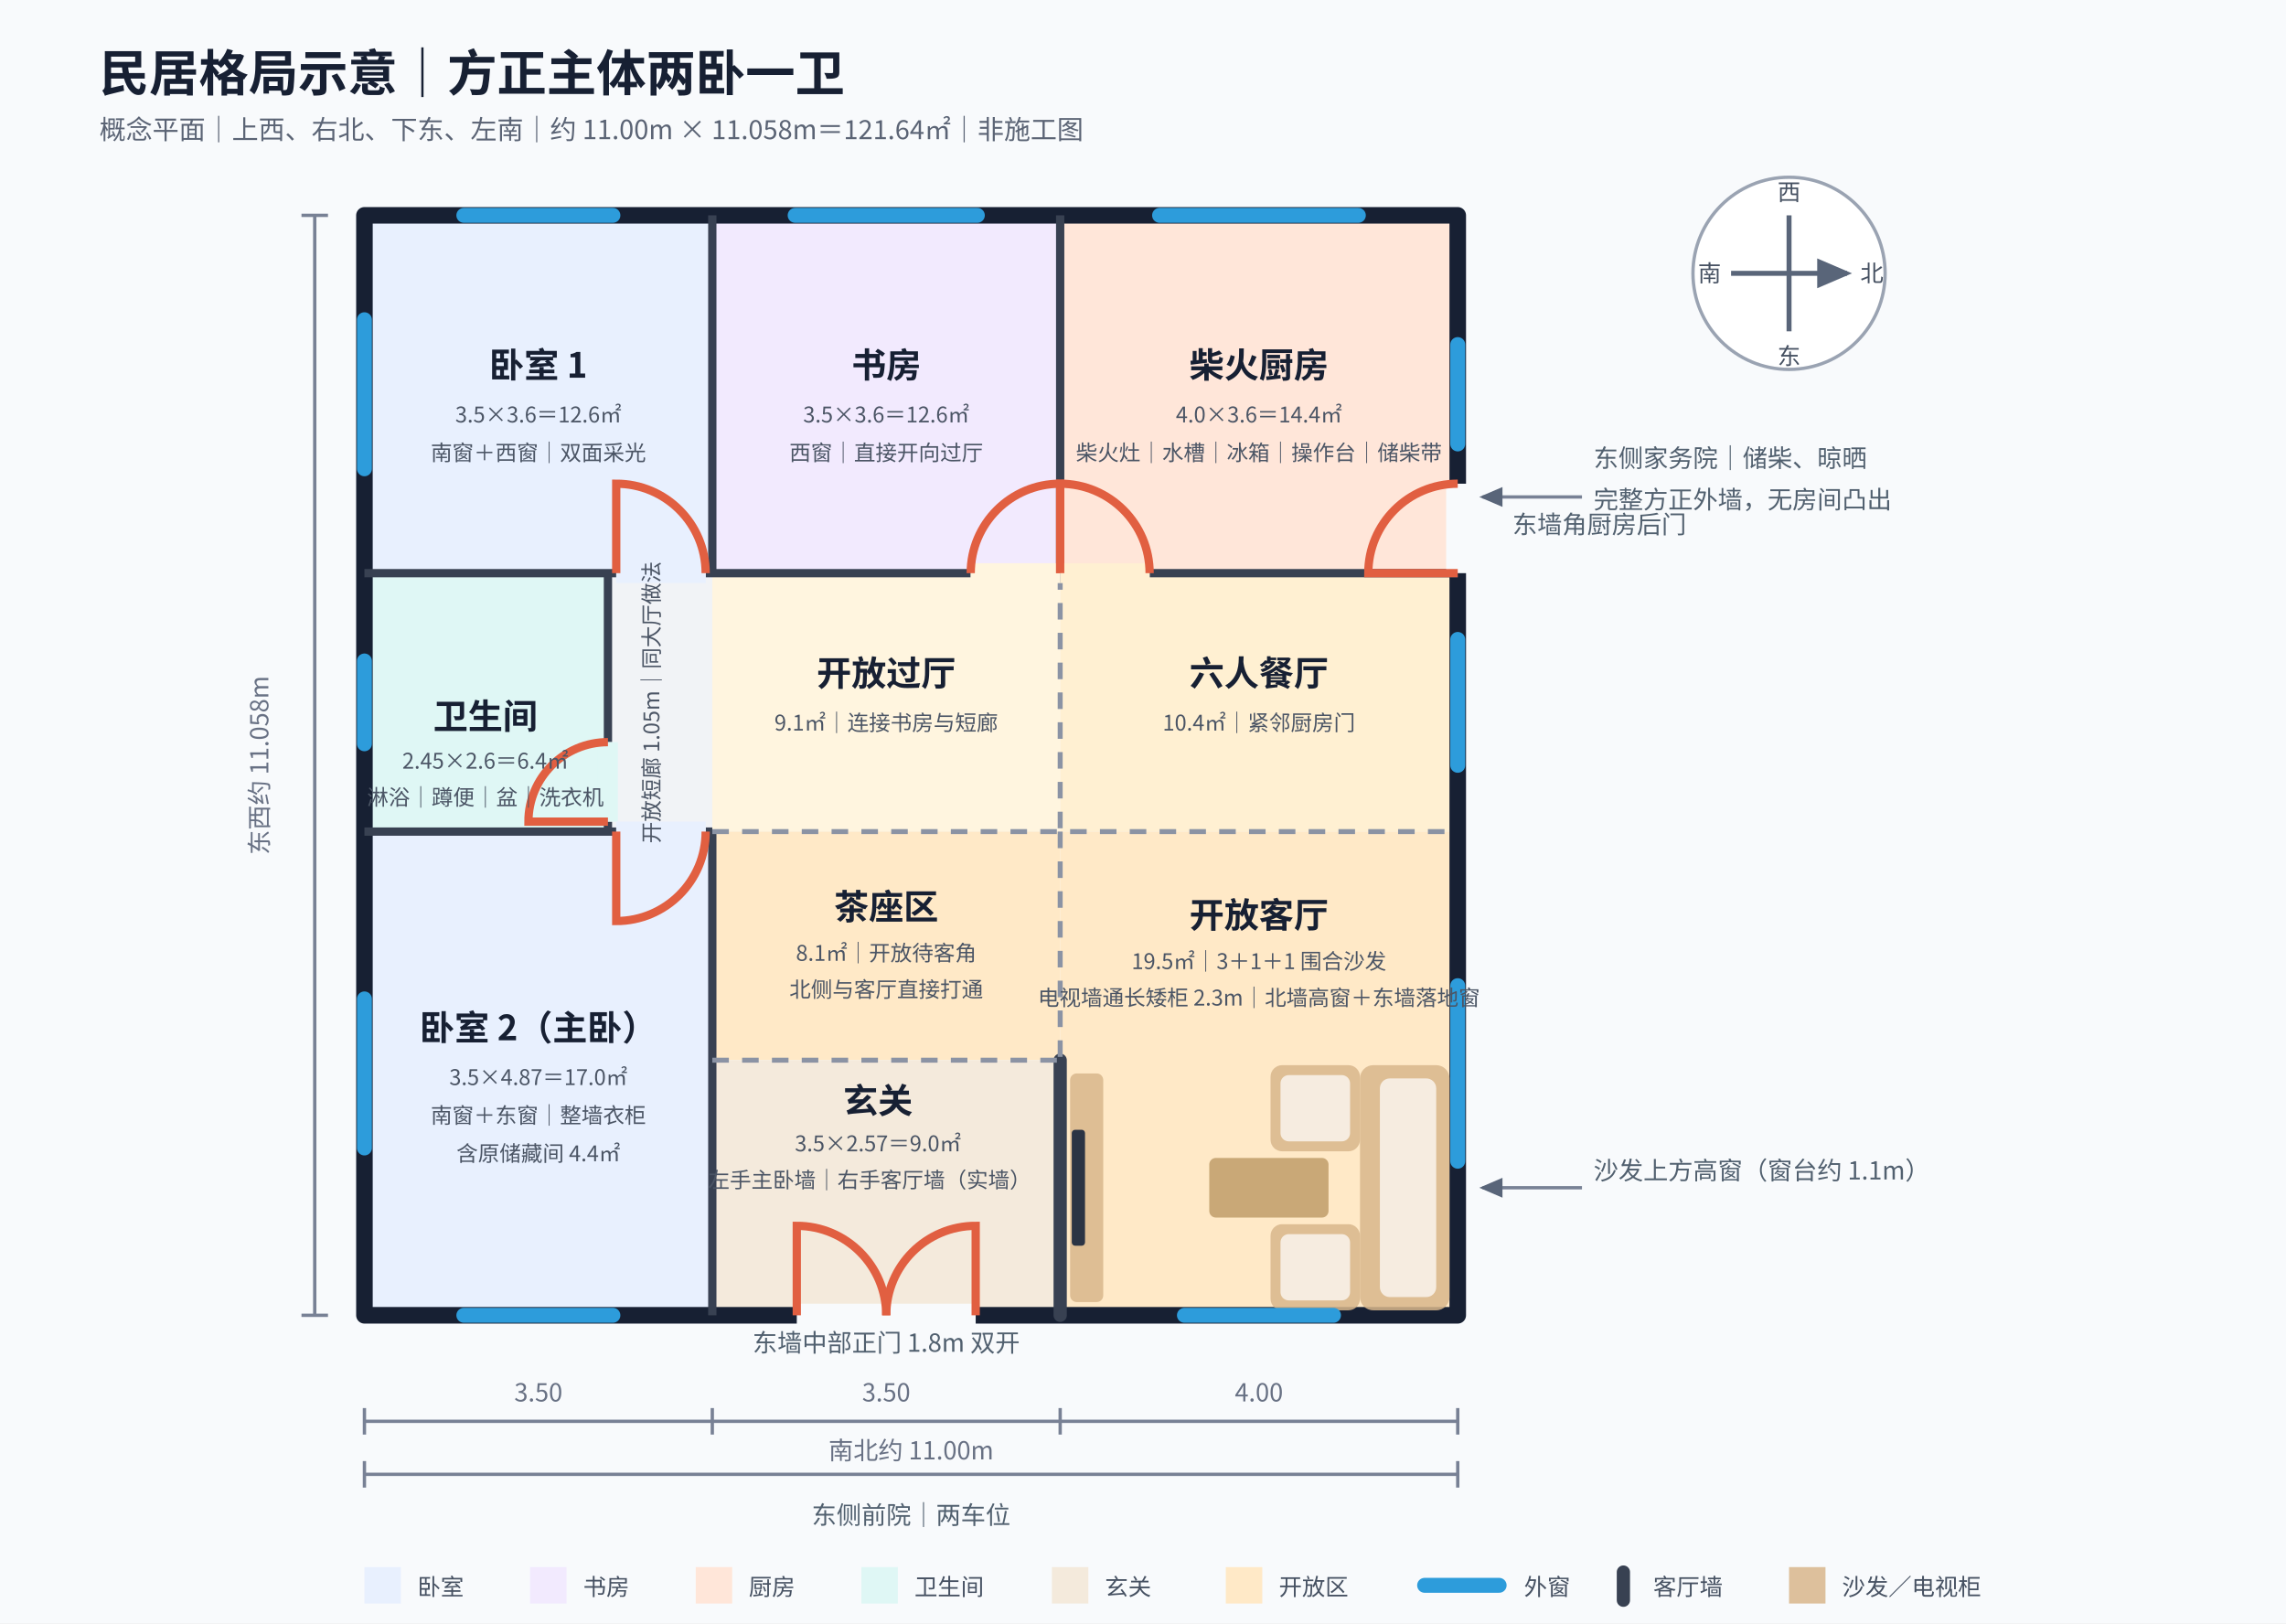
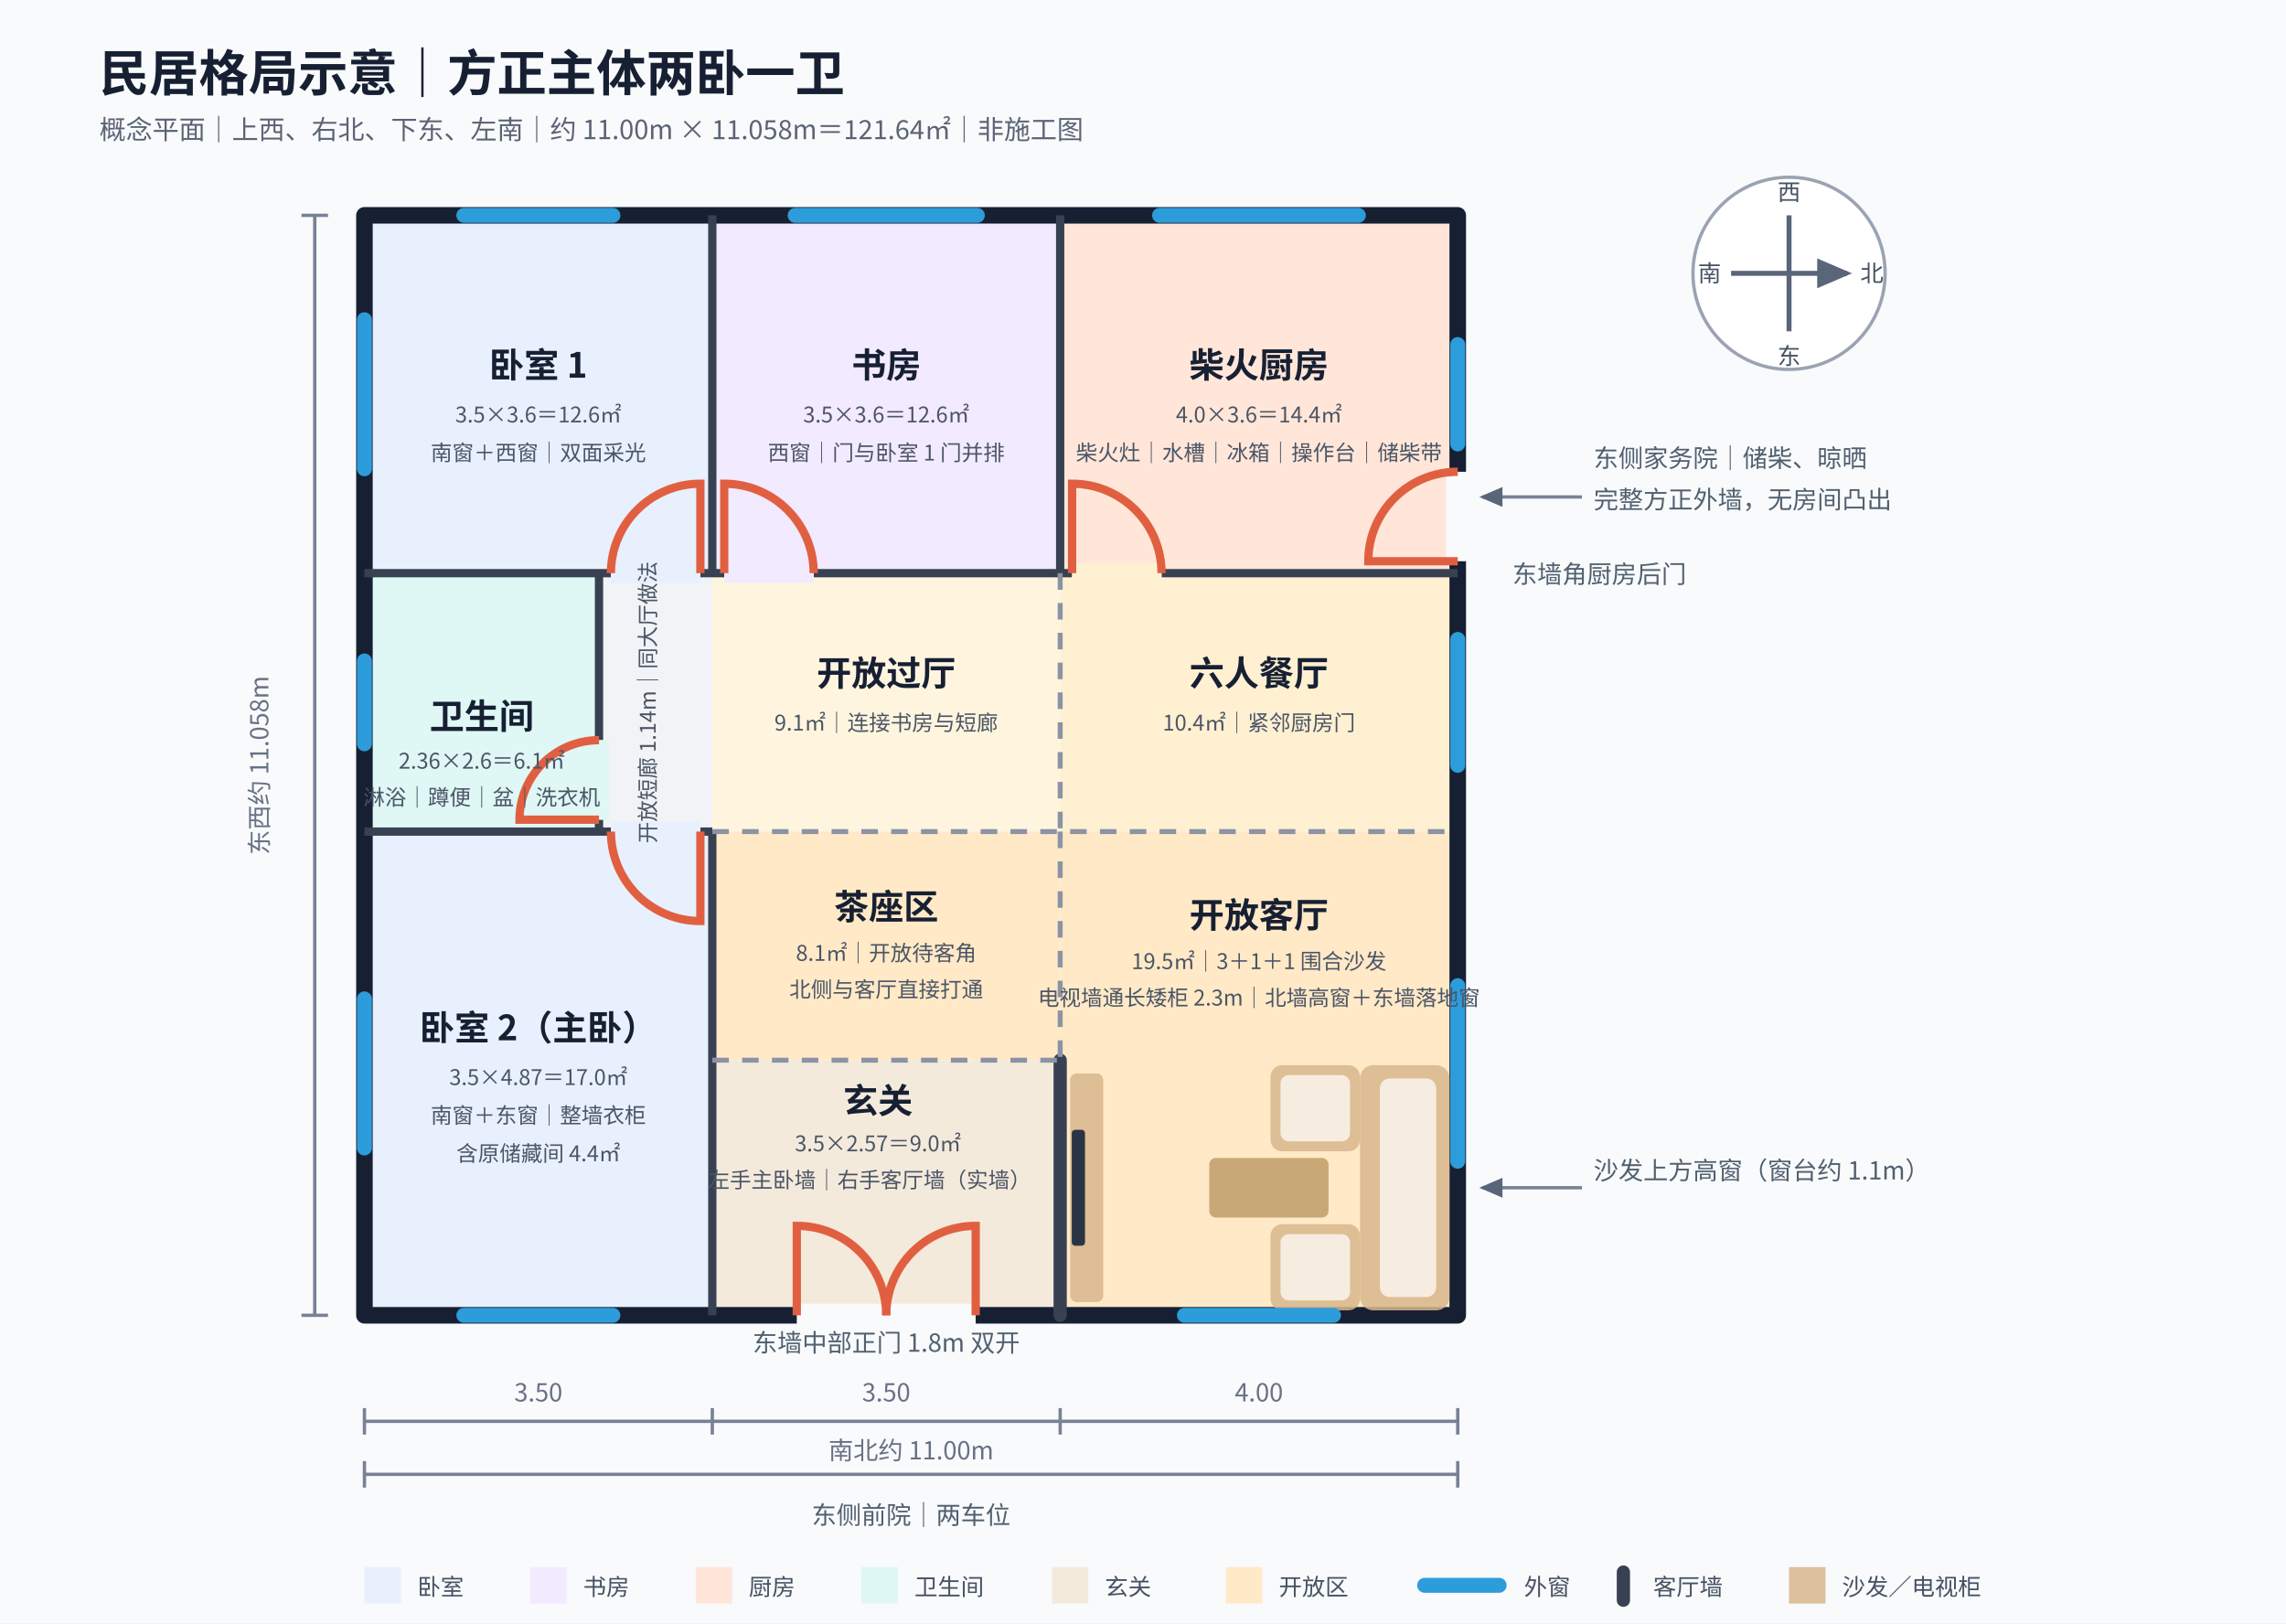
<svg xmlns="http://www.w3.org/2000/svg" width="1380" height="980" viewBox="0 0 1380 980">
  <defs>
    <style>
      text { font-family: "Microsoft YaHei", "Noto Sans CJK SC", sans-serif; fill: #172033; }
      .title { font-size: 30px; font-weight: 700; }
      .subtitle { font-size: 16px; fill: #5b6475; }
      .room-title { font-size: 21px; font-weight: 700; text-anchor: middle; }
      .room-note { font-size: 13px; fill: #4b5565; text-anchor: middle; }
      .wall { stroke: #172033; stroke-width: 10; fill: none; stroke-linejoin: round; }
      .partition { stroke: #384152; stroke-width: 5; fill: none; }
      .feature { stroke: #384152; stroke-width: 8; fill: none; stroke-linecap: round; }
      .soft { stroke: #8b93a4; stroke-width: 3; stroke-dasharray: 10 8; fill: none; }
      .furni { fill: #d8b68b; opacity: 0.85; }
      .window { stroke: #2d9cdb; stroke-width: 9; stroke-linecap: round; }
      .door { stroke: #e15f41; stroke-width: 5; fill: none; }
      .dim { stroke: #788195; stroke-width: 2; fill: none; }
      .dim-text { font-size: 15px; fill: #687184; text-anchor: middle; }
      .outside { font-size: 15px; fill: #51606f; }
      .legend { font-size: 14px; fill: #465162; }
    </style>
    <marker id="arrow" markerWidth="10" markerHeight="10" refX="6" refY="3" orient="auto">
      <path d="M0,0 L0,6 L7,3 z" fill="#596579" />
    </marker>
  </defs>
  <rect width="1380" height="980" fill="#f8fafc" />
  <text x="60" y="55" class="title">民居格局示意｜方正主体两卧一卫</text>
  <text x="60" y="84" class="subtitle">概念平面｜上西、右北、下东、左南｜约 11.00m × 11.058m＝121.64㎡｜非施工图</text>
  <rect x="220" y="130" width="210" height="216" fill="#e8f0fe" />
  <rect x="430" y="130" width="210" height="216" fill="#f2eafe" />
  <rect x="640" y="130" width="240" height="216" fill="#ffe6d9" />
-   <rect x="220" y="346" width="147" height="156" fill="#dff7f5" />
-   <rect x="367" y="346" width="63" height="156" fill="#f1f3f6" />
+   <rect x="220" y="346" width="141.6" height="156" fill="#dff7f5" />
+   <rect x="361.6" y="346" width="68.4" height="156" fill="#f1f3f6" />
  <rect x="220" y="502" width="210" height="292" fill="#e8f0fe" />
  <rect x="430" y="346" width="210" height="156" fill="#fff5df" />
  <rect x="640" y="346" width="240" height="156" fill="#fff0d2" />
  <rect x="430" y="502" width="210" height="138" fill="#ffe9c7" />
  <rect x="640" y="502" width="240" height="292" fill="#ffe9c7" />
  <rect x="430" y="640" width="210" height="154" fill="#f4eadc" />
  <rect x="220" y="130" width="660" height="664" class="wall" />
-   <path d="M220 346 H372 M426 346 H586 M694 346 H880" class="partition" />
+   <path d="M220 346 H368.8 M422.8 346 H437.2 M491.2 346 H647.2 M701.2 346 H880" class="partition" />
  <path d="M430 130 V346 M640 130 V346" class="partition" />
-   <path d="M367 346 V448 M367 496 V502" class="partition" />
-   <path d="M220 502 H372 M426 502 H430" class="partition" />
+   <path d="M361.6 346 V446.8 M361.6 494.8 V502" class="partition" />
+   <path d="M220 502 H368.8 M422.8 502 H430" class="partition" />
  <path d="M430 502 V794" class="partition" />
  <path d="M640 640 V794" class="feature" />
  <rect x="646" y="648" width="20" height="138" rx="4" class="furni" />
  <rect x="647" y="682" width="8" height="70" rx="2" fill="#2b3444" />
  <rect x="821" y="643" width="54" height="148" rx="8" class="furni" />
  <rect x="833" y="651" width="34" height="132" rx="6" fill="#f6ece0" />
  <rect x="767" y="643" width="54" height="52" rx="7" class="furni" />
  <rect x="773" y="649" width="42" height="40" rx="5" fill="#f6ece0" />
  <rect x="767" y="739" width="54" height="52" rx="7" class="furni" />
  <rect x="773" y="745" width="42" height="40" rx="5" fill="#f6ece0" />
  <rect x="730" y="699" width="72" height="36" rx="4" fill="#c9a877" />
  <path d="M430 502 H880 M640 346 V502 M430 640 H640 M640 502 V640" class="soft" />
-   <path d="M372 346 H426" stroke="#e8f0fe" stroke-width="12" />
-   <path d="M372 346 V292 A54 54 0 0 1 426 346" class="door" />
-   <path d="M367 448 V496" stroke="#dff7f5" stroke-width="12" />
-   <path d="M367 496 H319 A48 48 0 0 1 367 448" class="door" />
-   <path d="M372 502 H426" stroke="#e8f0fe" stroke-width="12" />
-   <path d="M372 502 V556 A54 54 0 0 0 426 502" class="door" />
-   <path d="M586 346 H640" stroke="#fff5df" stroke-width="12" />
-   <path d="M640 346 V292 A54 54 0 0 0 586 346" class="door" />
-   <path d="M640 346 H694" stroke="#fff0d2" stroke-width="12" />
-   <path d="M640 346 V292 A54 54 0 0 1 694 346" class="door" />
+   <path d="M368.8 346 H422.8" stroke="#e8f0fe" stroke-width="12" />
+   <path d="M422.8 346 V292 A54 54 0 0 0 368.8 346" class="door" />
+   <path d="M361.6 446.8 V494.8" stroke="#dff7f5" stroke-width="12" />
+   <path d="M361.6 494.8 H313.6 A48 48 0 0 1 361.6 446.8" class="door" />
+   <path d="M368.8 502 H422.8" stroke="#e8f0fe" stroke-width="12" />
+   <path d="M422.8 502 V556 A54 54 0 0 1 368.8 502" class="door" />
+   <path d="M437.2 346 H491.2" stroke="#f2eafe" stroke-width="12" />
+   <path d="M437.2 346 V292 A54 54 0 0 1 491.2 346" class="door" />
+   <path d="M647.2 346 H701.2" stroke="#fff0d2" stroke-width="12" />
+   <path d="M647.2 346 V292 A54 54 0 0 1 701.2 346" class="door" />
  <path d="M481 794 H589" stroke="#f8fafc" stroke-width="14" />
  <path d="M481 794 V740 A54 54 0 0 1 535 794" class="door" />
  <path d="M589 794 V740 A54 54 0 0 0 535 794" class="door" />
  <text x="535" y="816" class="outside" text-anchor="middle">东墙中部正门 1.8m 双开</text>
-   <path d="M880 292 V346" stroke="#f8fafc" stroke-width="14" />
-   <path d="M880 346 H826 A54 54 0 0 1 880 292" class="door" />
-   <text x="913" y="322" class="outside">东墙角厨房后门</text>
+   <path d="M880 284.8 V338.8" stroke="#f8fafc" stroke-width="14" />
+   <path d="M880 338.8 H826 A54 54 0 0 1 880 284.8" class="door" />
+   <text x="913" y="352" class="outside">东墙角厨房后门</text>
  <path d="M220 193 V283 M220 399 V449 M220 603 V693" class="window" />
  <path d="M280 130 H370 M480 130 H590 M700 130 H820" class="window" />
  <path d="M880 208 V268 M880 386 V462 M880 595 V701" class="window" />
  <path d="M280 794 H370 M715 794 H805" class="window" />
  <text x="325" y="228" class="room-title">卧室 1</text>
  <text x="325" y="255" class="room-note">3.5×3.6＝12.6㎡</text>
  <text x="325" y="278" class="room-note">南窗＋西窗｜双面采光</text>
  <text x="535" y="228" class="room-title">书房</text>
  <text x="535" y="255" class="room-note">3.5×3.6＝12.6㎡</text>
-   <text x="535" y="278" class="room-note">西窗｜直接开向过厅</text>
+   <text x="535" y="278" class="room-note">西窗｜门与卧室 1 门并排</text>
  <text x="760" y="228" class="room-title">柴火厨房</text>
  <text x="760" y="255" class="room-note">4.0×3.6＝14.4㎡</text>
  <text x="760" y="278" class="room-note">柴火灶｜水槽｜冰箱｜操作台｜储柴带</text>
-   <text x="293" y="440" class="room-title">卫生间</text>
-   <text x="293" y="464" class="room-note">2.45×2.6＝6.4㎡</text>
-   <text x="293" y="486" class="room-note">淋浴｜蹲便｜盆｜洗衣机</text>
-   <text x="398" y="424" class="room-note" transform="rotate(-90 398 424)">开放短廊 1.05m｜同大厅做法</text>
+   <text x="290.8" y="440" class="room-title">卫生间</text>
+   <text x="290.8" y="464" class="room-note">2.36×2.6＝6.1㎡</text>
+   <text x="290.8" y="486" class="room-note">淋浴｜蹲便｜盆｜洗衣机</text>
+   <text x="395.8" y="424" class="room-note" transform="rotate(-90 395.8 424)">开放短廊 1.14m｜同大厅做法</text>
  <text x="325" y="628" class="room-title">卧室 2（主卧）</text>
  <text x="325" y="655" class="room-note">3.5×4.87＝17.0㎡</text>
  <text x="325" y="678" class="room-note">南窗＋东窗｜整墙衣柜</text>
  <text x="325" y="701" class="room-note">含原储藏间 4.4㎡</text>
  <text x="535" y="414" class="room-title">开放过厅</text>
  <text x="535" y="441" class="room-note">9.1㎡｜连接书房与短廊</text>
  <text x="760" y="414" class="room-title">六人餐厅</text>
  <text x="760" y="441" class="room-note">10.4㎡｜紧邻厨房门</text>
  <text x="535" y="555" class="room-title">茶座区</text>
  <text x="535" y="580" class="room-note">8.1㎡｜开放待客角</text>
  <text x="535" y="602" class="room-note">北侧与客厅直接打通</text>
  <text x="760" y="560" class="room-title">开放客厅</text>
  <text x="760" y="585" class="room-note">19.5㎡｜3＋1＋1 围合沙发</text>
  <text x="760" y="607" class="room-note">电视墙通长矮柜 2.3m｜北墙高窗＋东墙落地窗</text>
  <text x="530" y="672" class="room-title">玄关</text>
  <text x="530" y="695" class="room-note">3.5×2.57＝9.0㎡</text>
  <text x="525" y="717" class="room-note">左手主卧墙｜右手客厅墙（实墙）</text>
  <path d="M955 300 H895" class="dim" marker-end="url(#arrow)" />
  <text x="962" y="282" class="outside">东侧家务院｜储柴、晾晒</text>
  <text x="962" y="307" class="outside">完整方正外墙，无房间凸出</text>
  <path d="M955 717 H895" class="dim" marker-end="url(#arrow)" />
  <text x="962" y="712" class="outside">沙发上方高窗（窗台约 1.1m）</text>
  <path d="M190 130 V794 M182 130 H198 M182 794 H198" class="dim" />
  <text x="162" y="462" class="dim-text" transform="rotate(-90 162 462)">东西约 11.058m</text>
  <path d="M220 858 H880 M220 850 V866 M430 850 V866 M640 850 V866 M880 850 V866" class="dim" />
  <text x="325" y="846" class="dim-text">3.50</text>
  <text x="535" y="846" class="dim-text">3.50</text>
  <text x="760" y="846" class="dim-text">4.00</text>
  <path d="M220 890 H880 M220 882 V898 M880 882 V898" class="dim" />
  <text x="550" y="881" class="dim-text">南北约 11.00m</text>
  <text x="550" y="920" class="outside" text-anchor="middle">东侧前院｜两车位</text>
  <g transform="translate(1080 165)">
    <circle cx="0" cy="0" r="58" fill="#ffffff" stroke="#9aa3b2" stroke-width="2" />
    <path d="M0 35 V-35 M-35 0 H35" stroke="#596579" stroke-width="3" marker-end="url(#arrow)" />
    <text x="0" y="-44" class="legend" text-anchor="middle">西</text>
    <text x="0" y="55" class="legend" text-anchor="middle">东</text>
    <text x="-48" y="5" class="legend" text-anchor="middle">南</text>
    <text x="50" y="5" class="legend" text-anchor="middle">北</text>
  </g>
  <g transform="translate(220 946)">
    <rect x="0" y="0" width="22" height="22" fill="#e8f0fe" />
    <text x="32" y="17" class="legend">卧室</text>
    <rect x="100" y="0" width="22" height="22" fill="#f2eafe" />
    <text x="132" y="17" class="legend">书房</text>
    <rect x="200" y="0" width="22" height="22" fill="#ffe6d9" />
    <text x="232" y="17" class="legend">厨房</text>
    <rect x="300" y="0" width="22" height="22" fill="#dff7f5" />
    <text x="332" y="17" class="legend">卫生间</text>
    <rect x="415" y="0" width="22" height="22" fill="#f4eadc" />
    <text x="447" y="17" class="legend">玄关</text>
    <rect x="520" y="0" width="22" height="22" fill="#ffe9c7" />
    <text x="552" y="17" class="legend">开放区</text>
    <line x1="640" y1="11" x2="685" y2="11" class="window" />
    <text x="700" y="17" class="legend">外窗</text>
    <line x1="760" y1="3" x2="760" y2="20" class="feature" />
    <text x="778" y="17" class="legend">客厅墙</text>
    <rect x="860" y="0" width="22" height="22" class="furni" />
    <text x="892" y="17" class="legend">沙发／电视柜</text>
  </g>
</svg>
